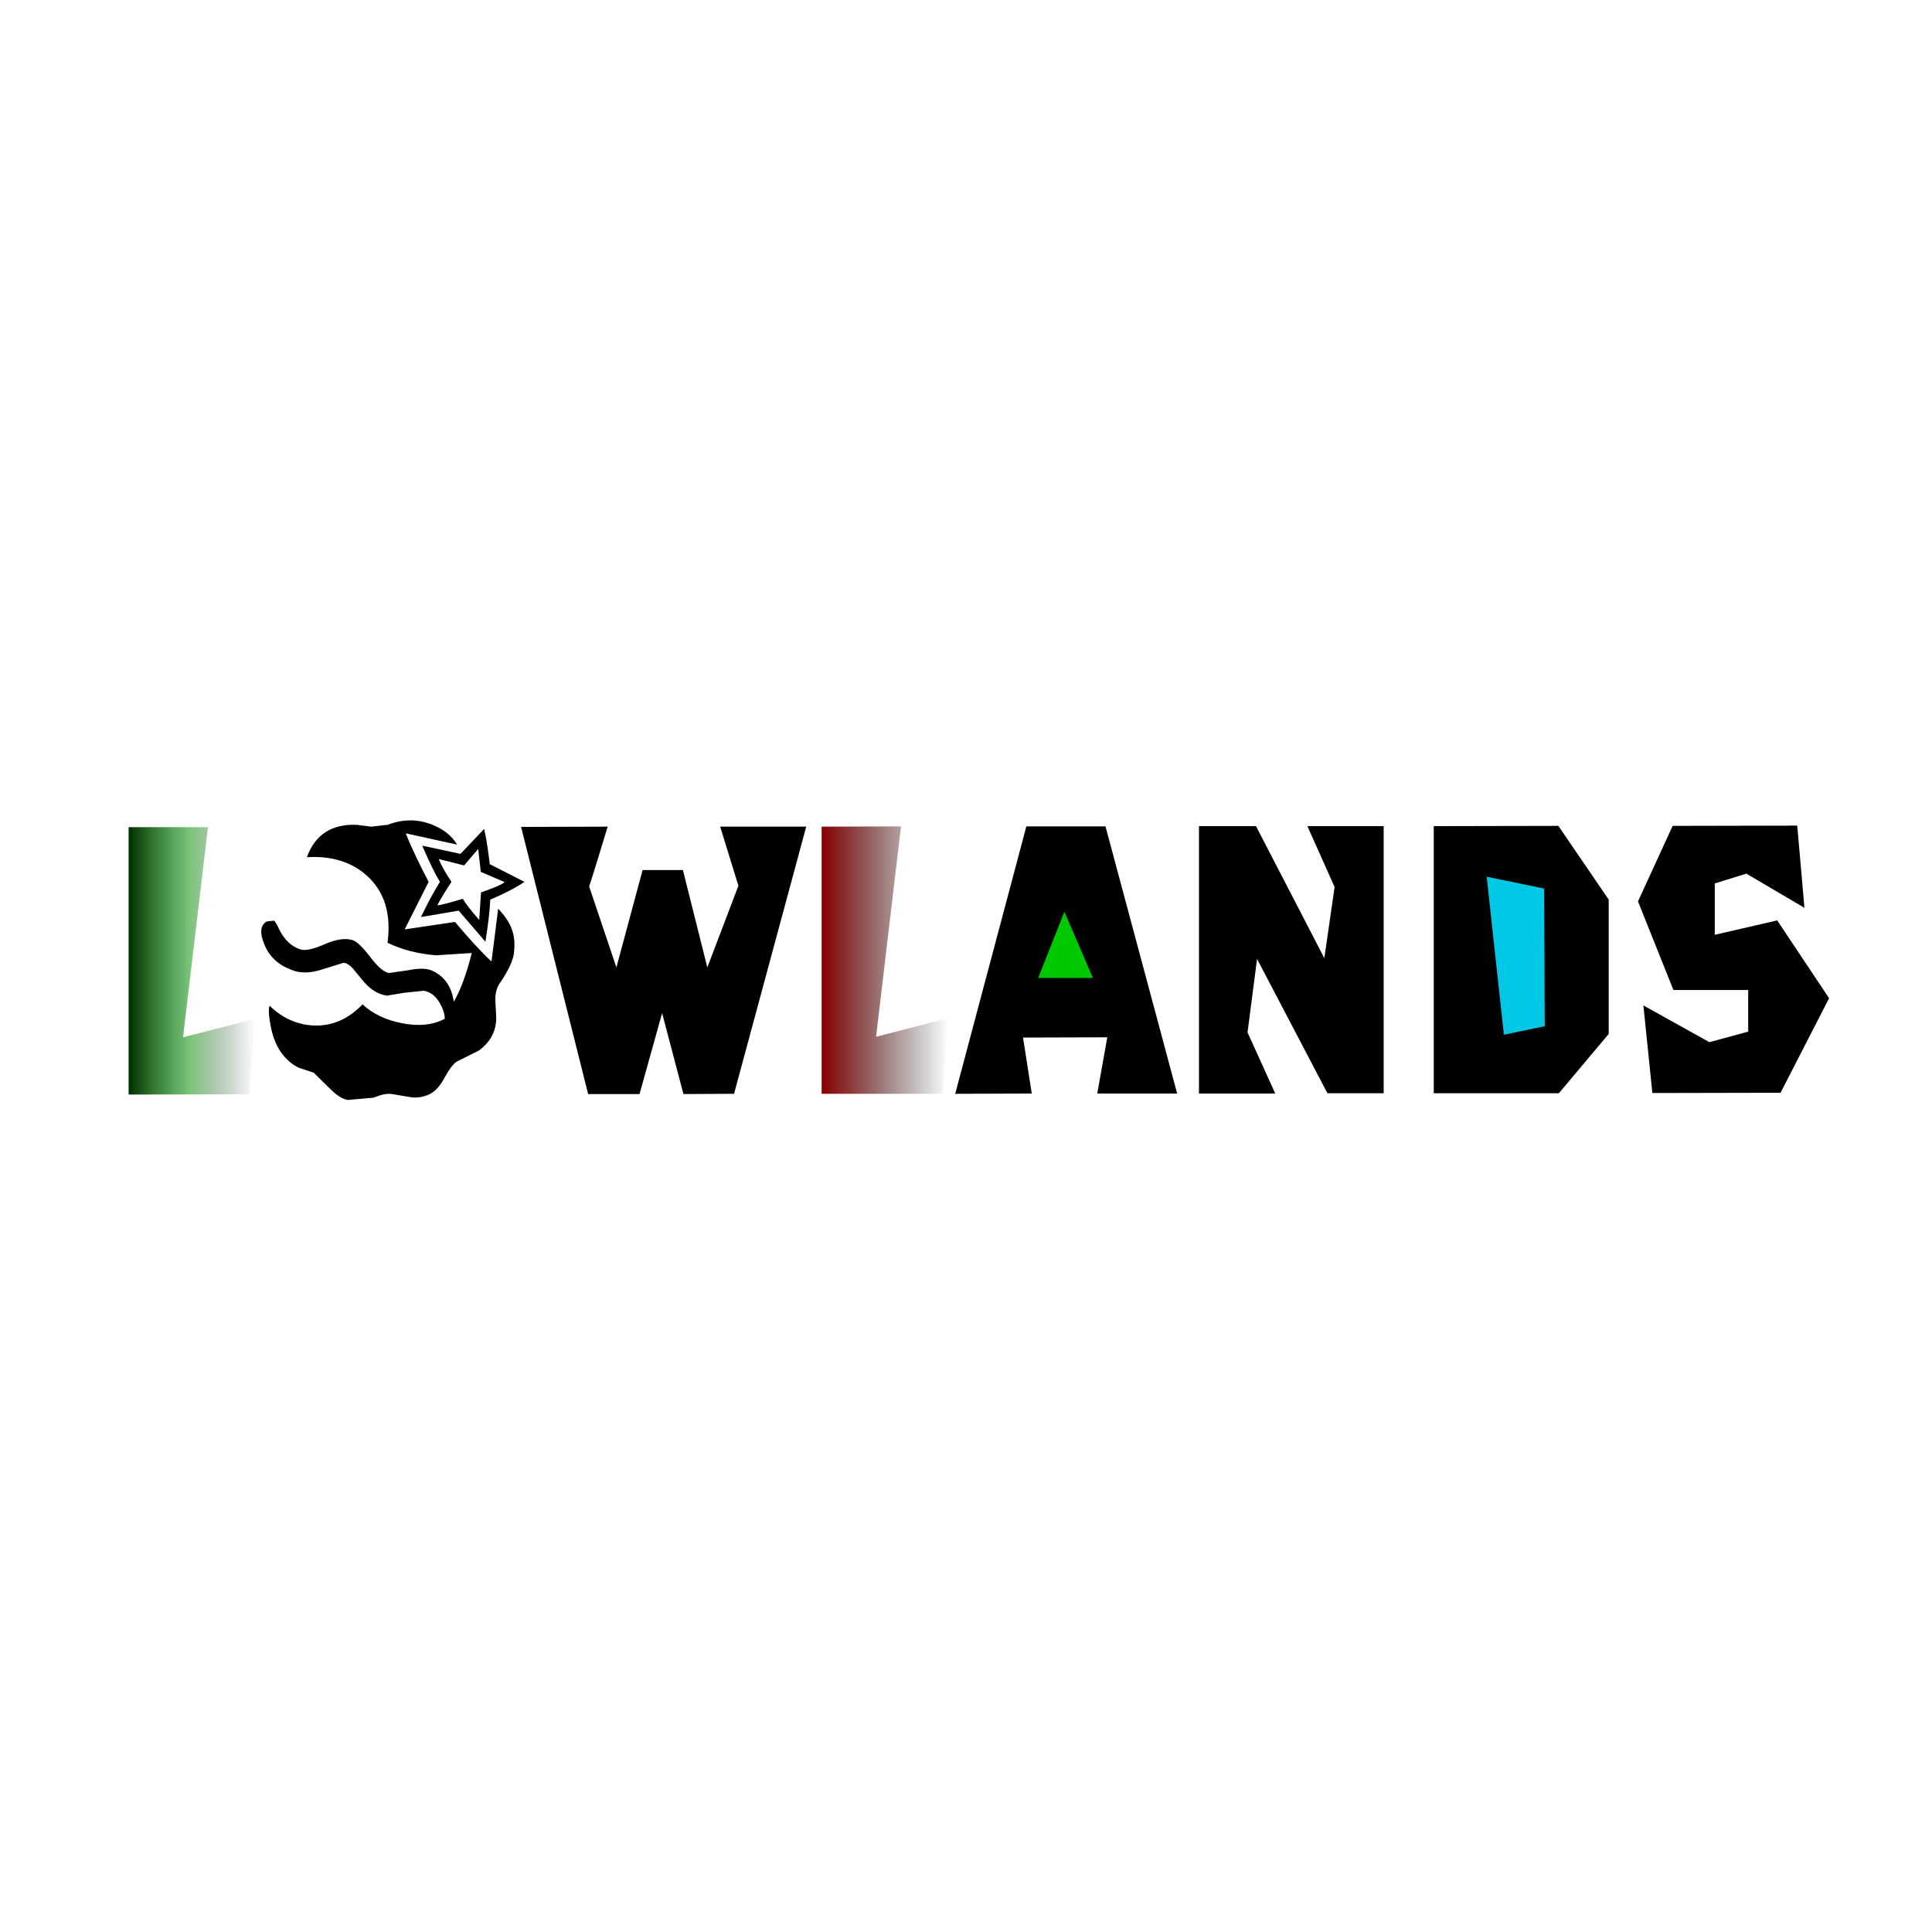
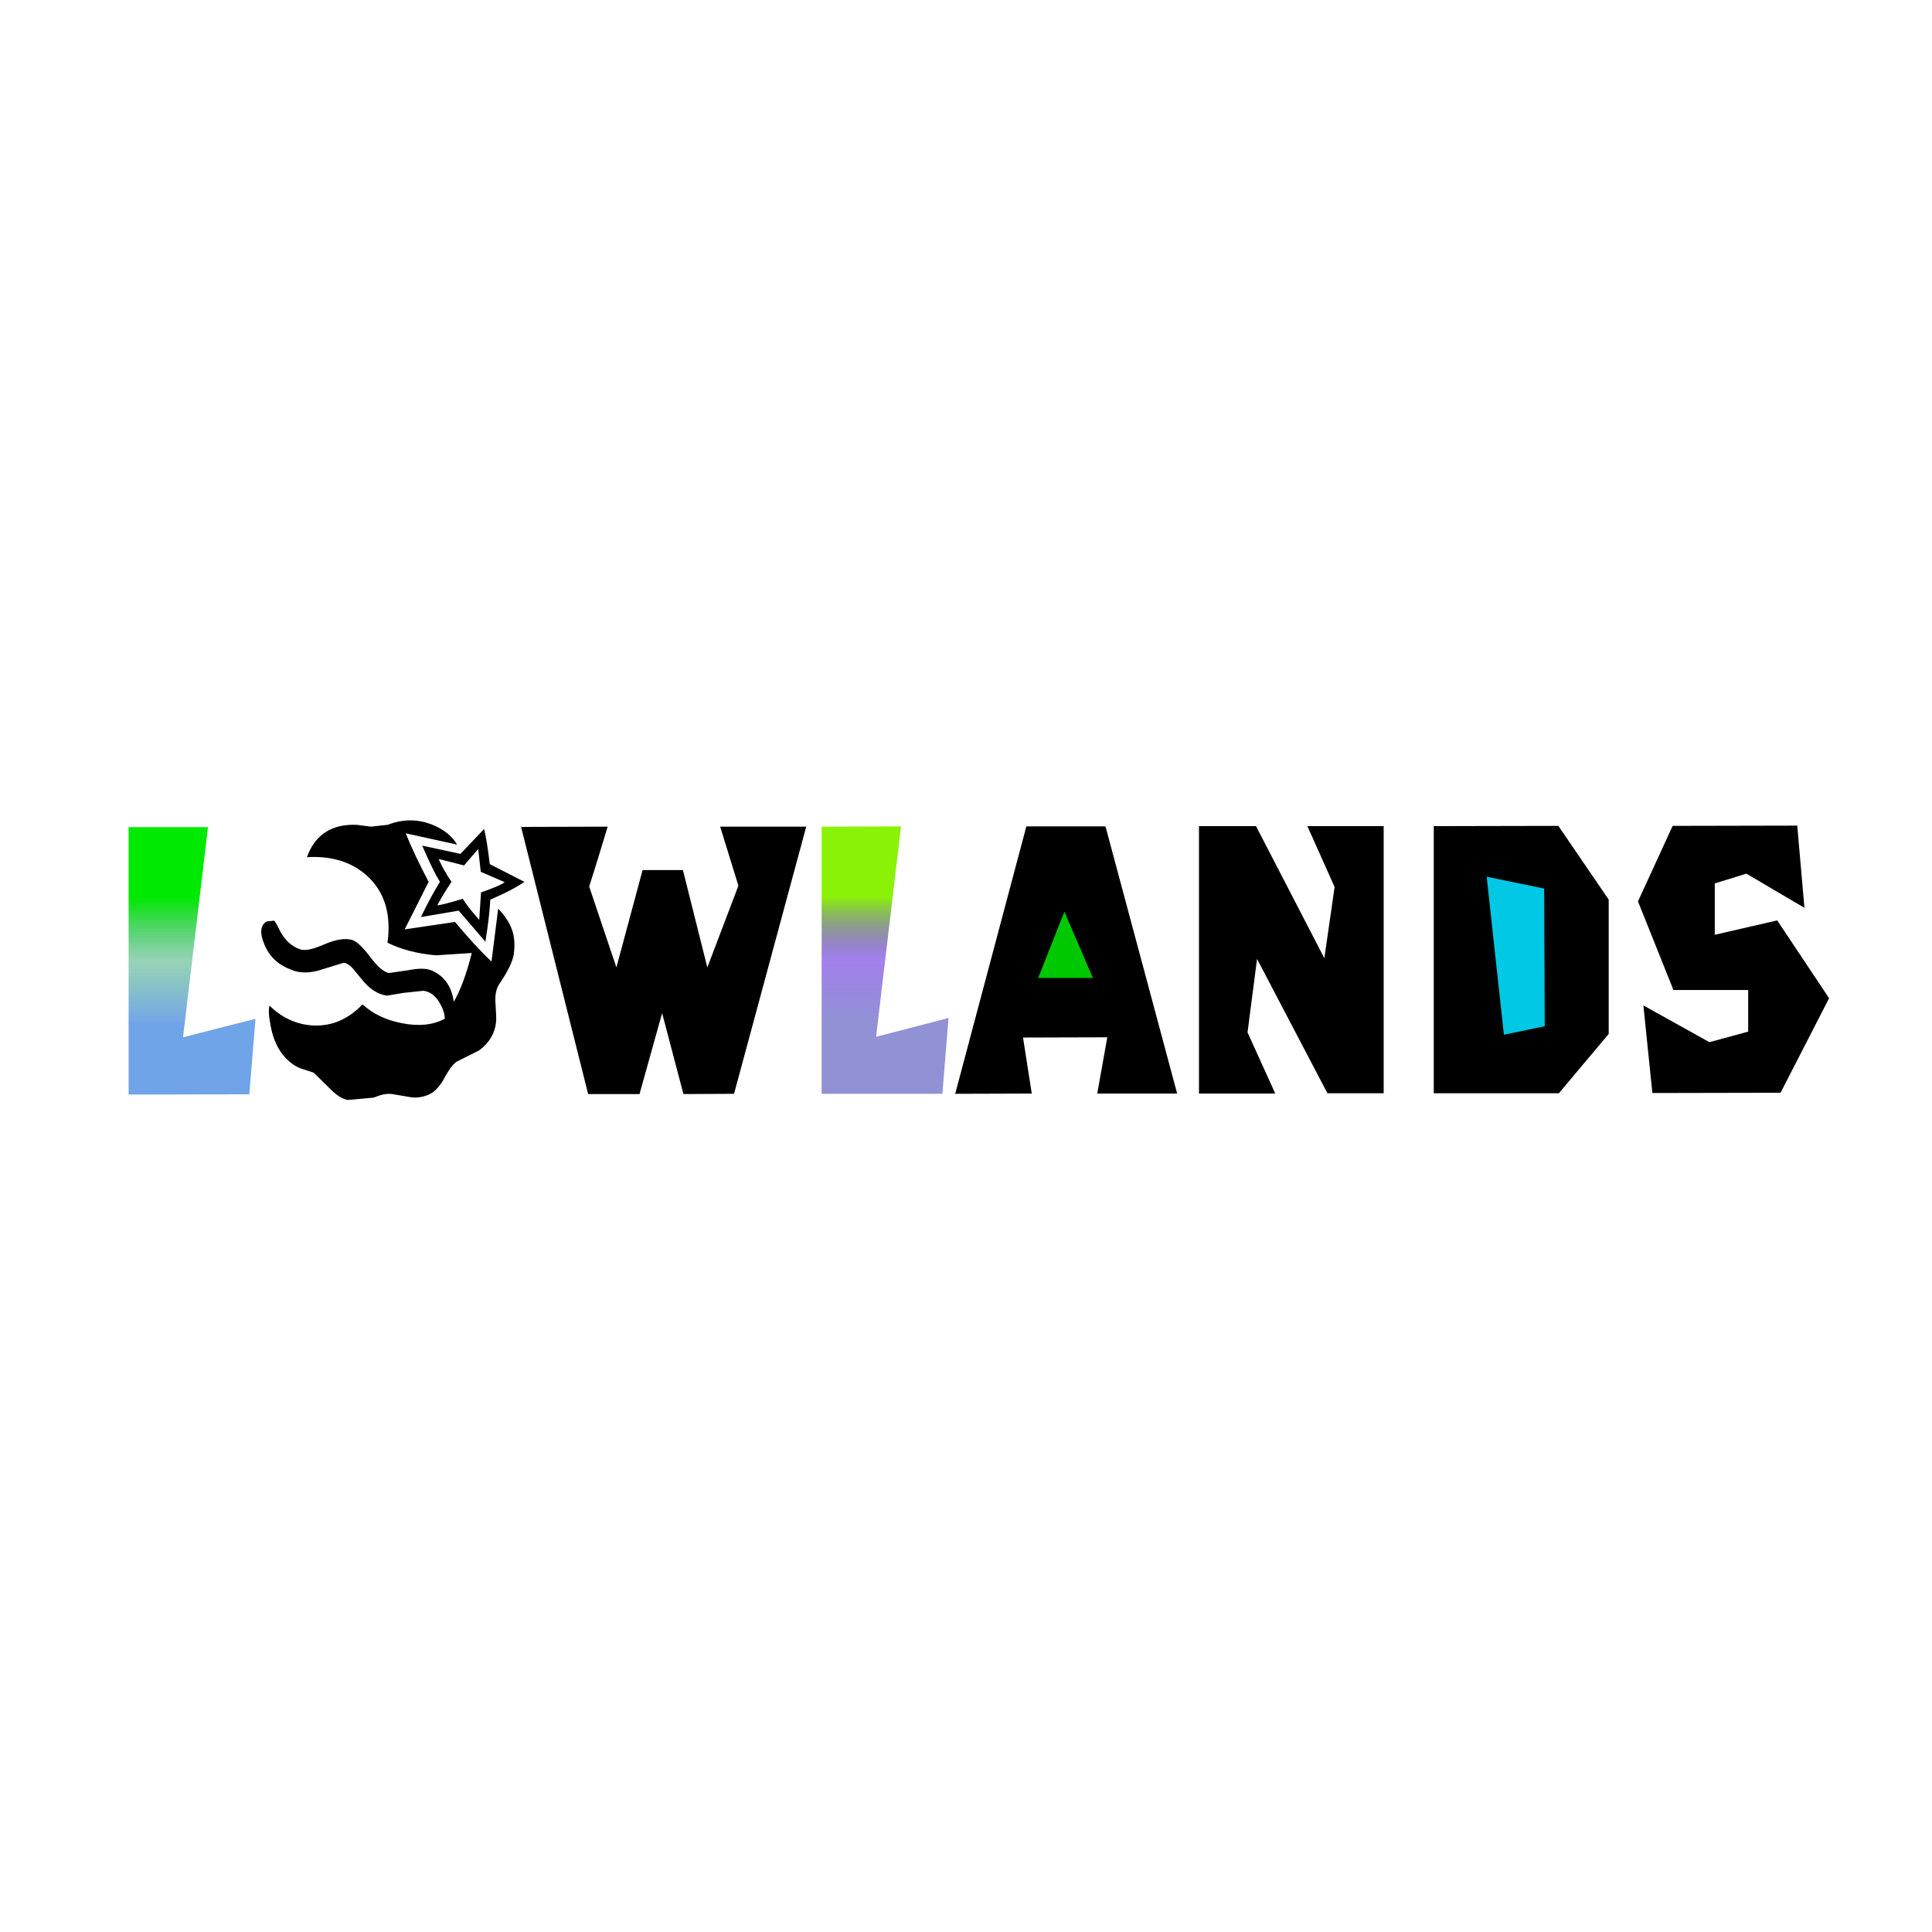
<svg xmlns="http://www.w3.org/2000/svg" xmlns:xlink="http://www.w3.org/1999/xlink" width="2500" height="2500" viewBox="0 0 192.756 192.756" version="1.1" id="svg4">
  <defs id="defs4">
+     <linearGradient id="linearGradient1">
+       <stop style="stop-color:#00e900;stop-opacity:1;" offset="0" id="stop1" />
+       <stop style="stop-color:#2fa86d;stop-opacity:0.498;" offset="0.5" id="stop3" />
+       <stop style="stop-color:#1167da;stop-opacity:0.6;" offset="1" id="stop2" />
+     </linearGradient>
    <linearGradient id="linearGradient3">
-       <stop style="stop-color:#8a0000;stop-opacity:1;" offset="0" id="stop4" />
-       <stop style="stop-color:#000000;stop-opacity:0;" offset="1" id="stop5" />
+       <stop style="stop-color:#8af206;stop-opacity:1;" offset="0" id="stop4" />
+       <stop style="stop-color:#4500d9;stop-opacity:0.498;" offset="0.495" id="stop15" />
+       <stop style="stop-color:#00009e;stop-opacity:0.43;" offset="1" id="stop5" />
    </linearGradient>
-     <linearGradient id="linearGradient1">
-       <stop style="stop-color:#002f00;stop-opacity:1;" offset="0" id="stop1" />
-       <stop style="stop-color:#008c00;stop-opacity:0.498;" offset="0.5" id="stop3" />
-       <stop style="stop-color:#000000;stop-opacity:0;" offset="1" id="stop2" />
-     </linearGradient>
-     <linearGradient xlink:href="#linearGradient1" id="linearGradient2" x1="12.83" y1="95.865" x2="25.49" y2="95.865" gradientUnits="userSpaceOnUse" />
-     <linearGradient xlink:href="#linearGradient3" id="linearGradient5" x1="81.975" y1="95.789" x2="94.635" y2="95.789" gradientUnits="userSpaceOnUse" />
+     <linearGradient xlink:href="#linearGradient3" id="linearGradient5" x1="88.305" y1="89.459" x2="88.305" y2="102.119" gradientUnits="userSpaceOnUse" />
+     <linearGradient xlink:href="#linearGradient1" id="linearGradient2" x1="19.16" y1="89.535" x2="19.16" y2="102.195" gradientUnits="userSpaceOnUse" />
  </defs>
  <g fill-rule="evenodd" clip-rule="evenodd" id="g4">
    <path d="M 42.764,87.984 C 41.816,86.165 41.047,84.576 40.483,83.14 l 5.125,1.128 c -0.512,-0.872 -1.357,-1.538 -2.511,-1.999 -1.436,-0.563 -2.896,-0.563 -4.434,0.025 l -1.64,0.18 -1.436,-0.18 c -2.485,-0.102 -4.152,0.974 -4.972,3.229 2.486,-0.154 4.511,0.487 6.048,1.896 1.717,1.59 2.383,3.793 1.999,6.638 1.41,0.692 3.024,1.102 4.844,1.255 l 3.562,-0.23 c -0.512,2.051 -1.102,3.665 -1.794,4.87 -0.206,-1.512 -0.949,-2.588 -2.205,-3.127 -0.538,-0.23 -1.332,-0.23 -2.332,-0.025 l -1.948,0.281 c -0.512,-0.127 -1.102,-0.614 -1.82,-1.562 -0.743,-0.974 -1.332,-1.564 -1.768,-1.717 -0.718,-0.23 -1.615,-0.103 -2.768,0.384 -1.153,0.513 -1.974,0.692 -2.46,0.539 -0.923,-0.308 -1.614,-0.974 -2.127,-2.024 -0.205,-0.462 -0.385,-0.718 -0.487,-0.846 l -0.744,0.077 c -0.641,0.359 -0.717,1.154 -0.256,2.255 0.487,1.23 1.384,2.076 2.691,2.563 0.897,0.385 1.948,0.359 3.152,-0.051 l 2.076,-0.642 c 0.308,0.026 0.615,0.231 0.922,0.563 l 0.846,1.025 c 0.794,1.025 1.64,1.564 2.562,1.691 l 1.691,-0.281 1.948,-0.205 c 0.641,0.076 1.179,0.486 1.589,1.152 0.333,0.564 0.539,1.129 0.539,1.641 -1.205,0.641 -2.64,0.77 -4.306,0.436 -1.563,-0.307 -2.87,-0.922 -3.896,-1.871 -1.461,1.512 -3.126,2.205 -4.972,2.102 -1.641,-0.102 -3.076,-0.768 -4.306,-1.973 -0.128,0.385 -0.077,1.076 0.128,2.127 0.256,1.281 0.743,2.307 1.435,3.049 0.564,0.59 1.128,0.975 1.692,1.129 l 1.153,0.385 1.64,1.613 c 0.641,0.641 1.23,1.025 1.769,1.104 l 2.563,-0.232 c 0.743,-0.307 1.333,-0.436 1.845,-0.357 l 1.974,0.332 a 3.394,3.394 0 0 0 1.794,-0.332 c 0.563,-0.283 1.102,-0.898 1.537,-1.77 0.461,-0.82 0.872,-1.332 1.23,-1.512 l 2.152,-1.076 c 1.025,-0.77 1.589,-1.717 1.692,-2.922 0.026,-0.154 0,-0.82 -0.077,-1.998 -0.026,-0.693 0.103,-1.256 0.384,-1.691 0.897,-1.307 1.358,-2.307 1.461,-3.025 0.128,-1 0.052,-1.845 -0.256,-2.589 -0.23,-0.589 -0.666,-1.229 -1.307,-1.922 l -0.667,5.28 c -1.102,-1.025 -2.332,-2.384 -3.639,-3.947 l -5.023,0.743 z" id="path11" />
    <path d="m 166.881,82.398 -3.459,7.534 3.537,8.841 h 7.457 v 4.153 l -3.869,1.051 -6.586,-3.665 0.896,8.739 12.789,-0.026 4.842,-9.431 -5.176,-7.765 -6.228,1.435 v -5.126 l 3.152,-0.973 5.793,3.408 -0.718,-8.201 z" id="path10" />
    <path d="m 155.477,82.398 -12.43,0.025 v 26.653 h 12.48 l 4.973,-5.92 V 89.753 Z" id="path9" />
    <path d="m 148.326,87.472 5.74,1.179 0.053,13.738 -4.076,0.846 z" id="path8" style="fill:#00c8e5;fill-opacity:1" />
    <path d="m 125.312,82.423 h -5.689 v 26.681 h 7.611 l -2.767,-6.1 0.949,-7.331 7.022,13.403 h 5.611 V 82.423 h -7.611 l 2.716,6.074 -1.025,7.099 z" id="path7" />
    <path d="M 110.295,82.449 H 102.4 l -7.099,26.68 7.638,-0.025 -0.871,-5.588 8.406,-0.025 -1,5.613 h 7.971 z" id="path6" />
    <path d="m 109.039,97.57 h -5.459 l 2.613,-6.613 z" id="path5" style="stroke-width:1;stroke-dasharray:none;fill:#00c800;fill-opacity:1" />
    <path d="m 89.894,82.449 -7.919,0.026 v 26.654 H 94.02 l 0.615,-7.561 -7.227,1.871 z" id="path2" style="fill:url(#linearGradient5)" />
    <path d="m 58.781,88.446 c 0.641,-1.974 1.23,-3.946 1.845,-5.971 l -8.636,0.025 6.689,26.654 h 5.126 l 2.255,-8.074 2.127,8.074 5.049,-0.025 7.201,-26.654 h -8.585 l 1.819,5.895 -3.101,8.15 -2.435,-9.714 h -4.023 l -2.614,9.714 z" id="path1" />
-     <path d="M 20.749,82.526 H 12.83 v 26.679 l 12.045,-0.025 0.615,-7.535 -7.227,1.845 z" id="path3" style="fill:url(#linearGradient2)" />
+     <path d="M 20.749,82.526 H 12.83 v 26.679 l 12.045,-0.025 0.615,-7.535 -7.227,1.845 z" id="path3" style="fill:url(#linearGradient2);fill-opacity:1" />
    <path d="m 48.299,82.706 -2.357,2.485 -3.819,-0.82 c 0.743,1.717 1.333,2.921 1.769,3.613 -0.513,0.82 -1.154,1.974 -1.897,3.511 l 3.768,-0.641 2.665,3.101 c 0.256,-1.614 0.436,-3.023 0.487,-4.202 1.409,-0.59 2.537,-1.18 3.409,-1.769 l -3.46,-1.768 c -0.18,-1.511 -0.36,-2.691 -0.565,-3.51 z m -4.664,7.611 c 0.333,-0.641 0.794,-1.41 1.41,-2.333 -0.563,-0.845 -1,-1.614 -1.281,-2.281 l 2.537,0.641 1.41,-1.64 0.256,2.281 2.383,1.025 c -0.308,0.256 -1.102,0.59 -2.358,1.025 l -0.18,2.742 c -0.794,-0.897 -1.332,-1.589 -1.64,-2.102 -1.383,0.411 -2.23,0.642 -2.537,0.642 z" id="path4" />
  </g>
</svg>
